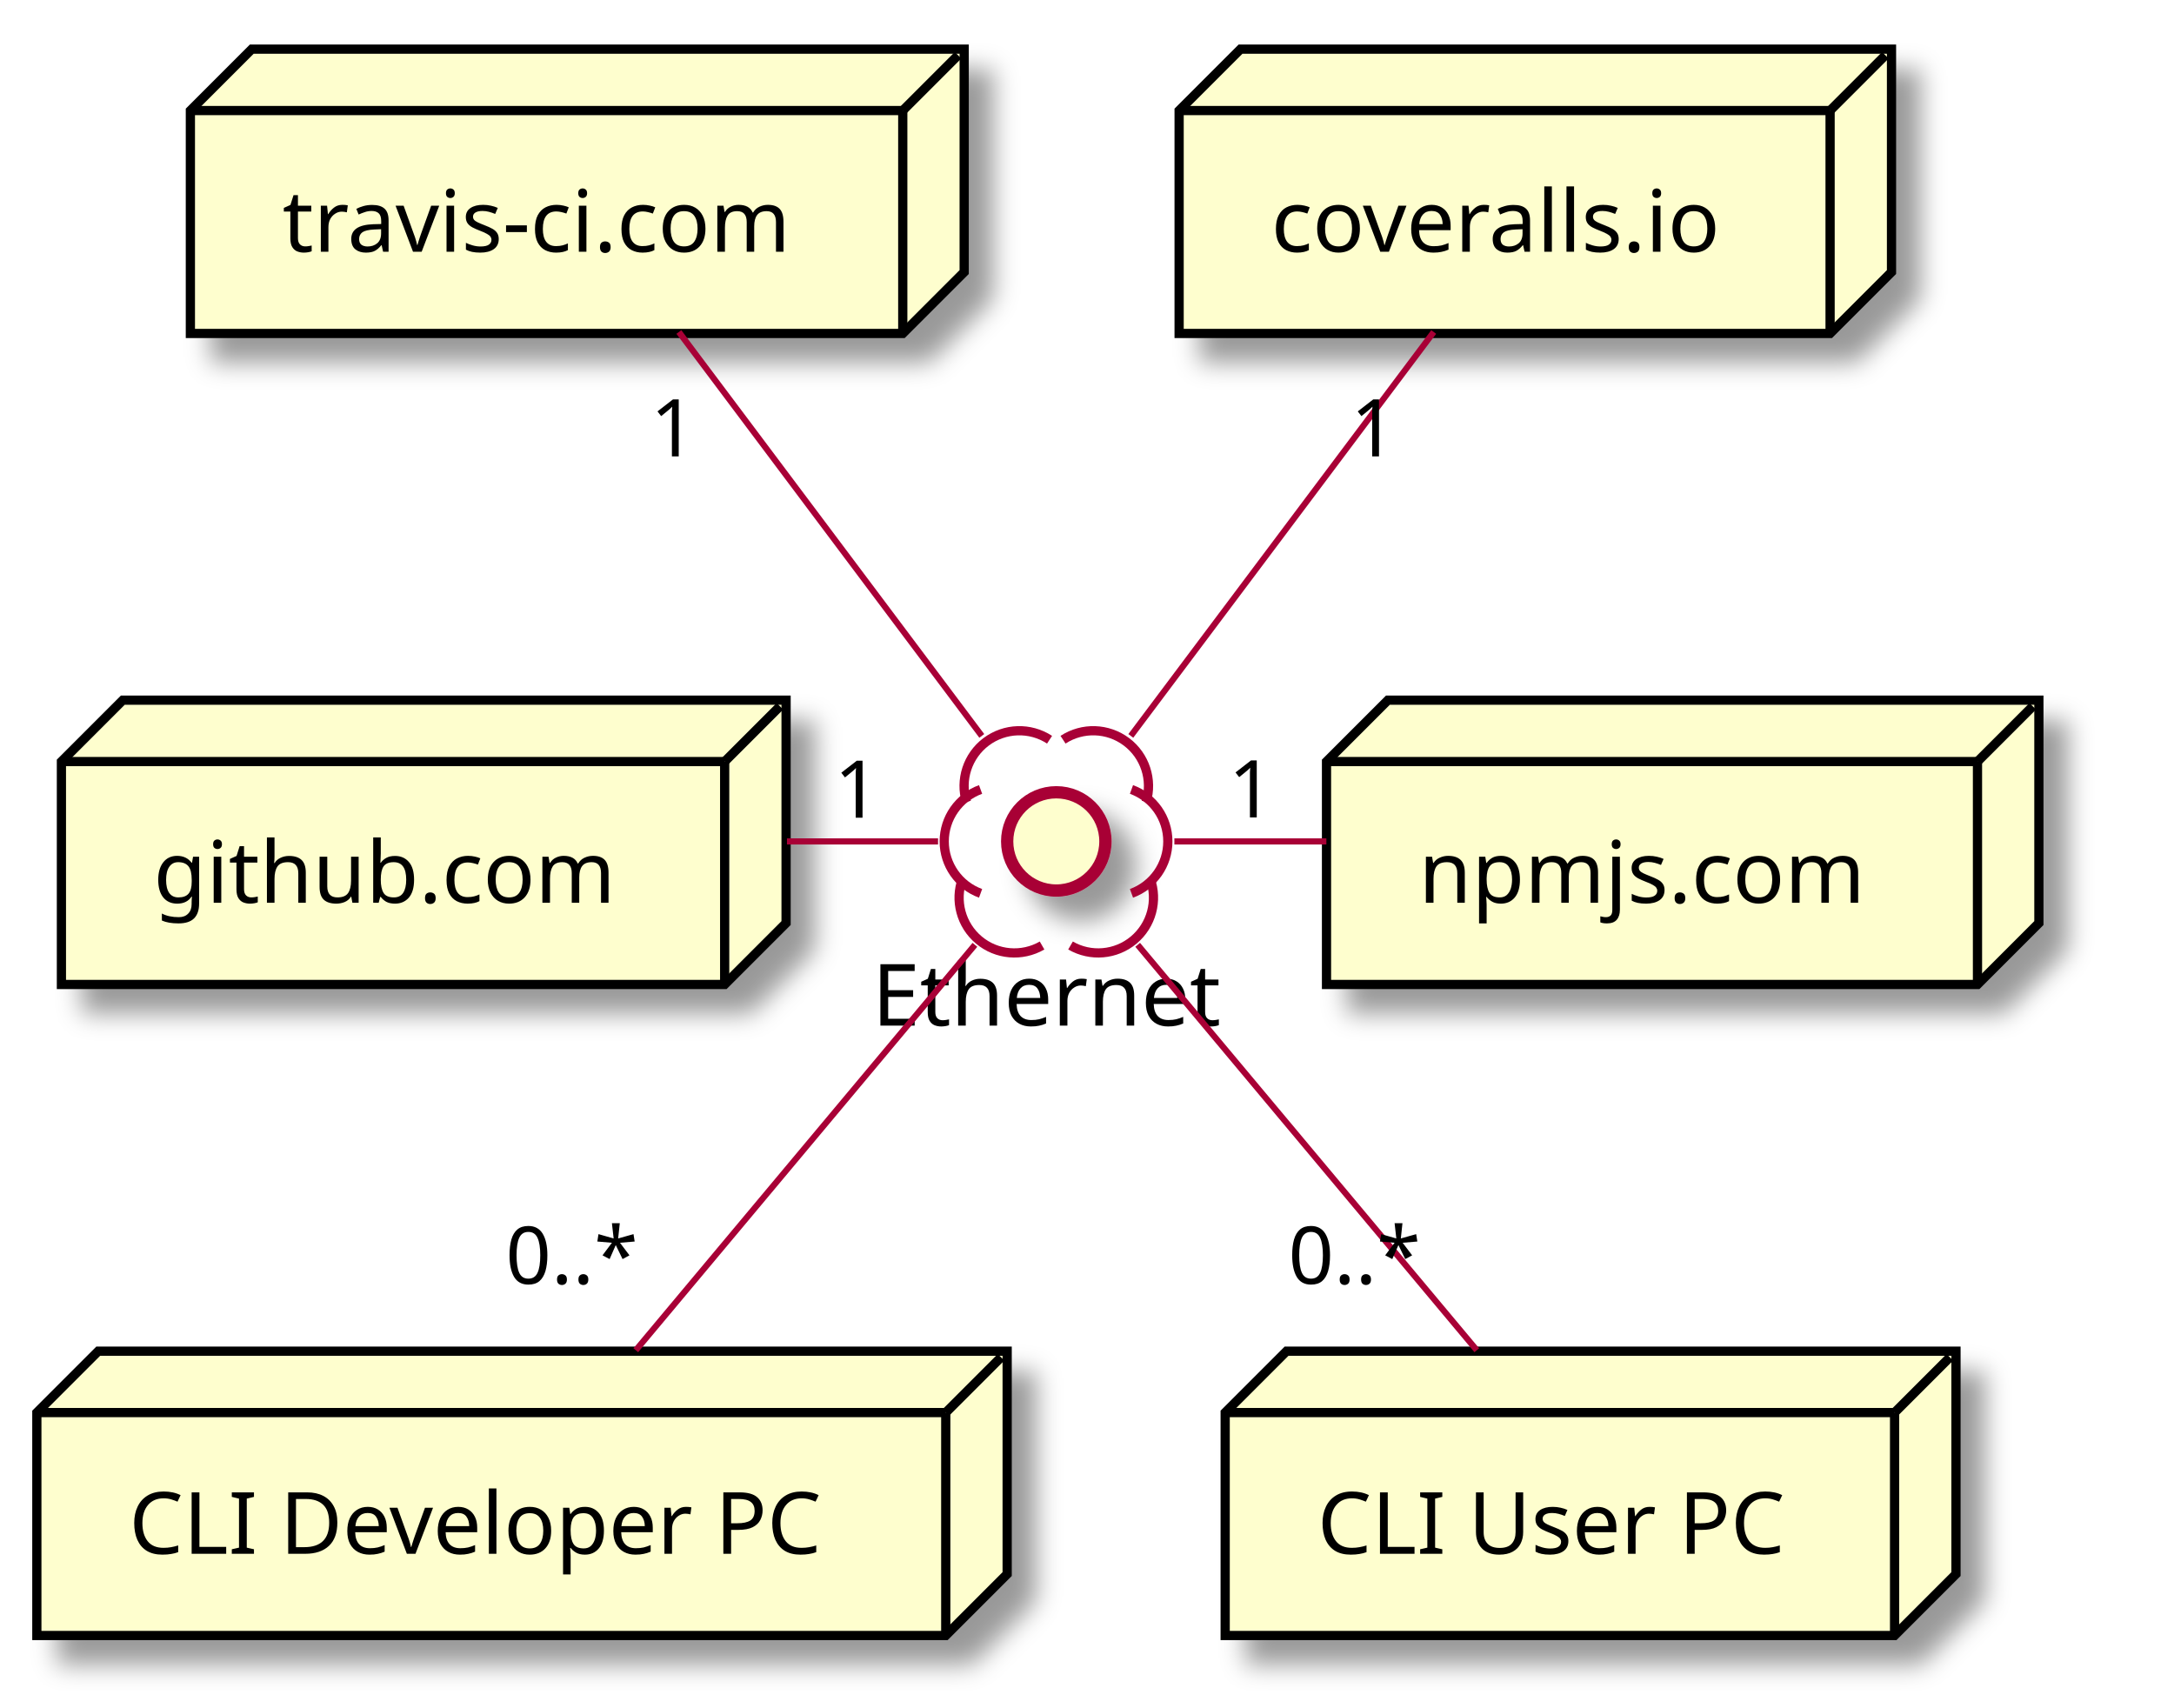
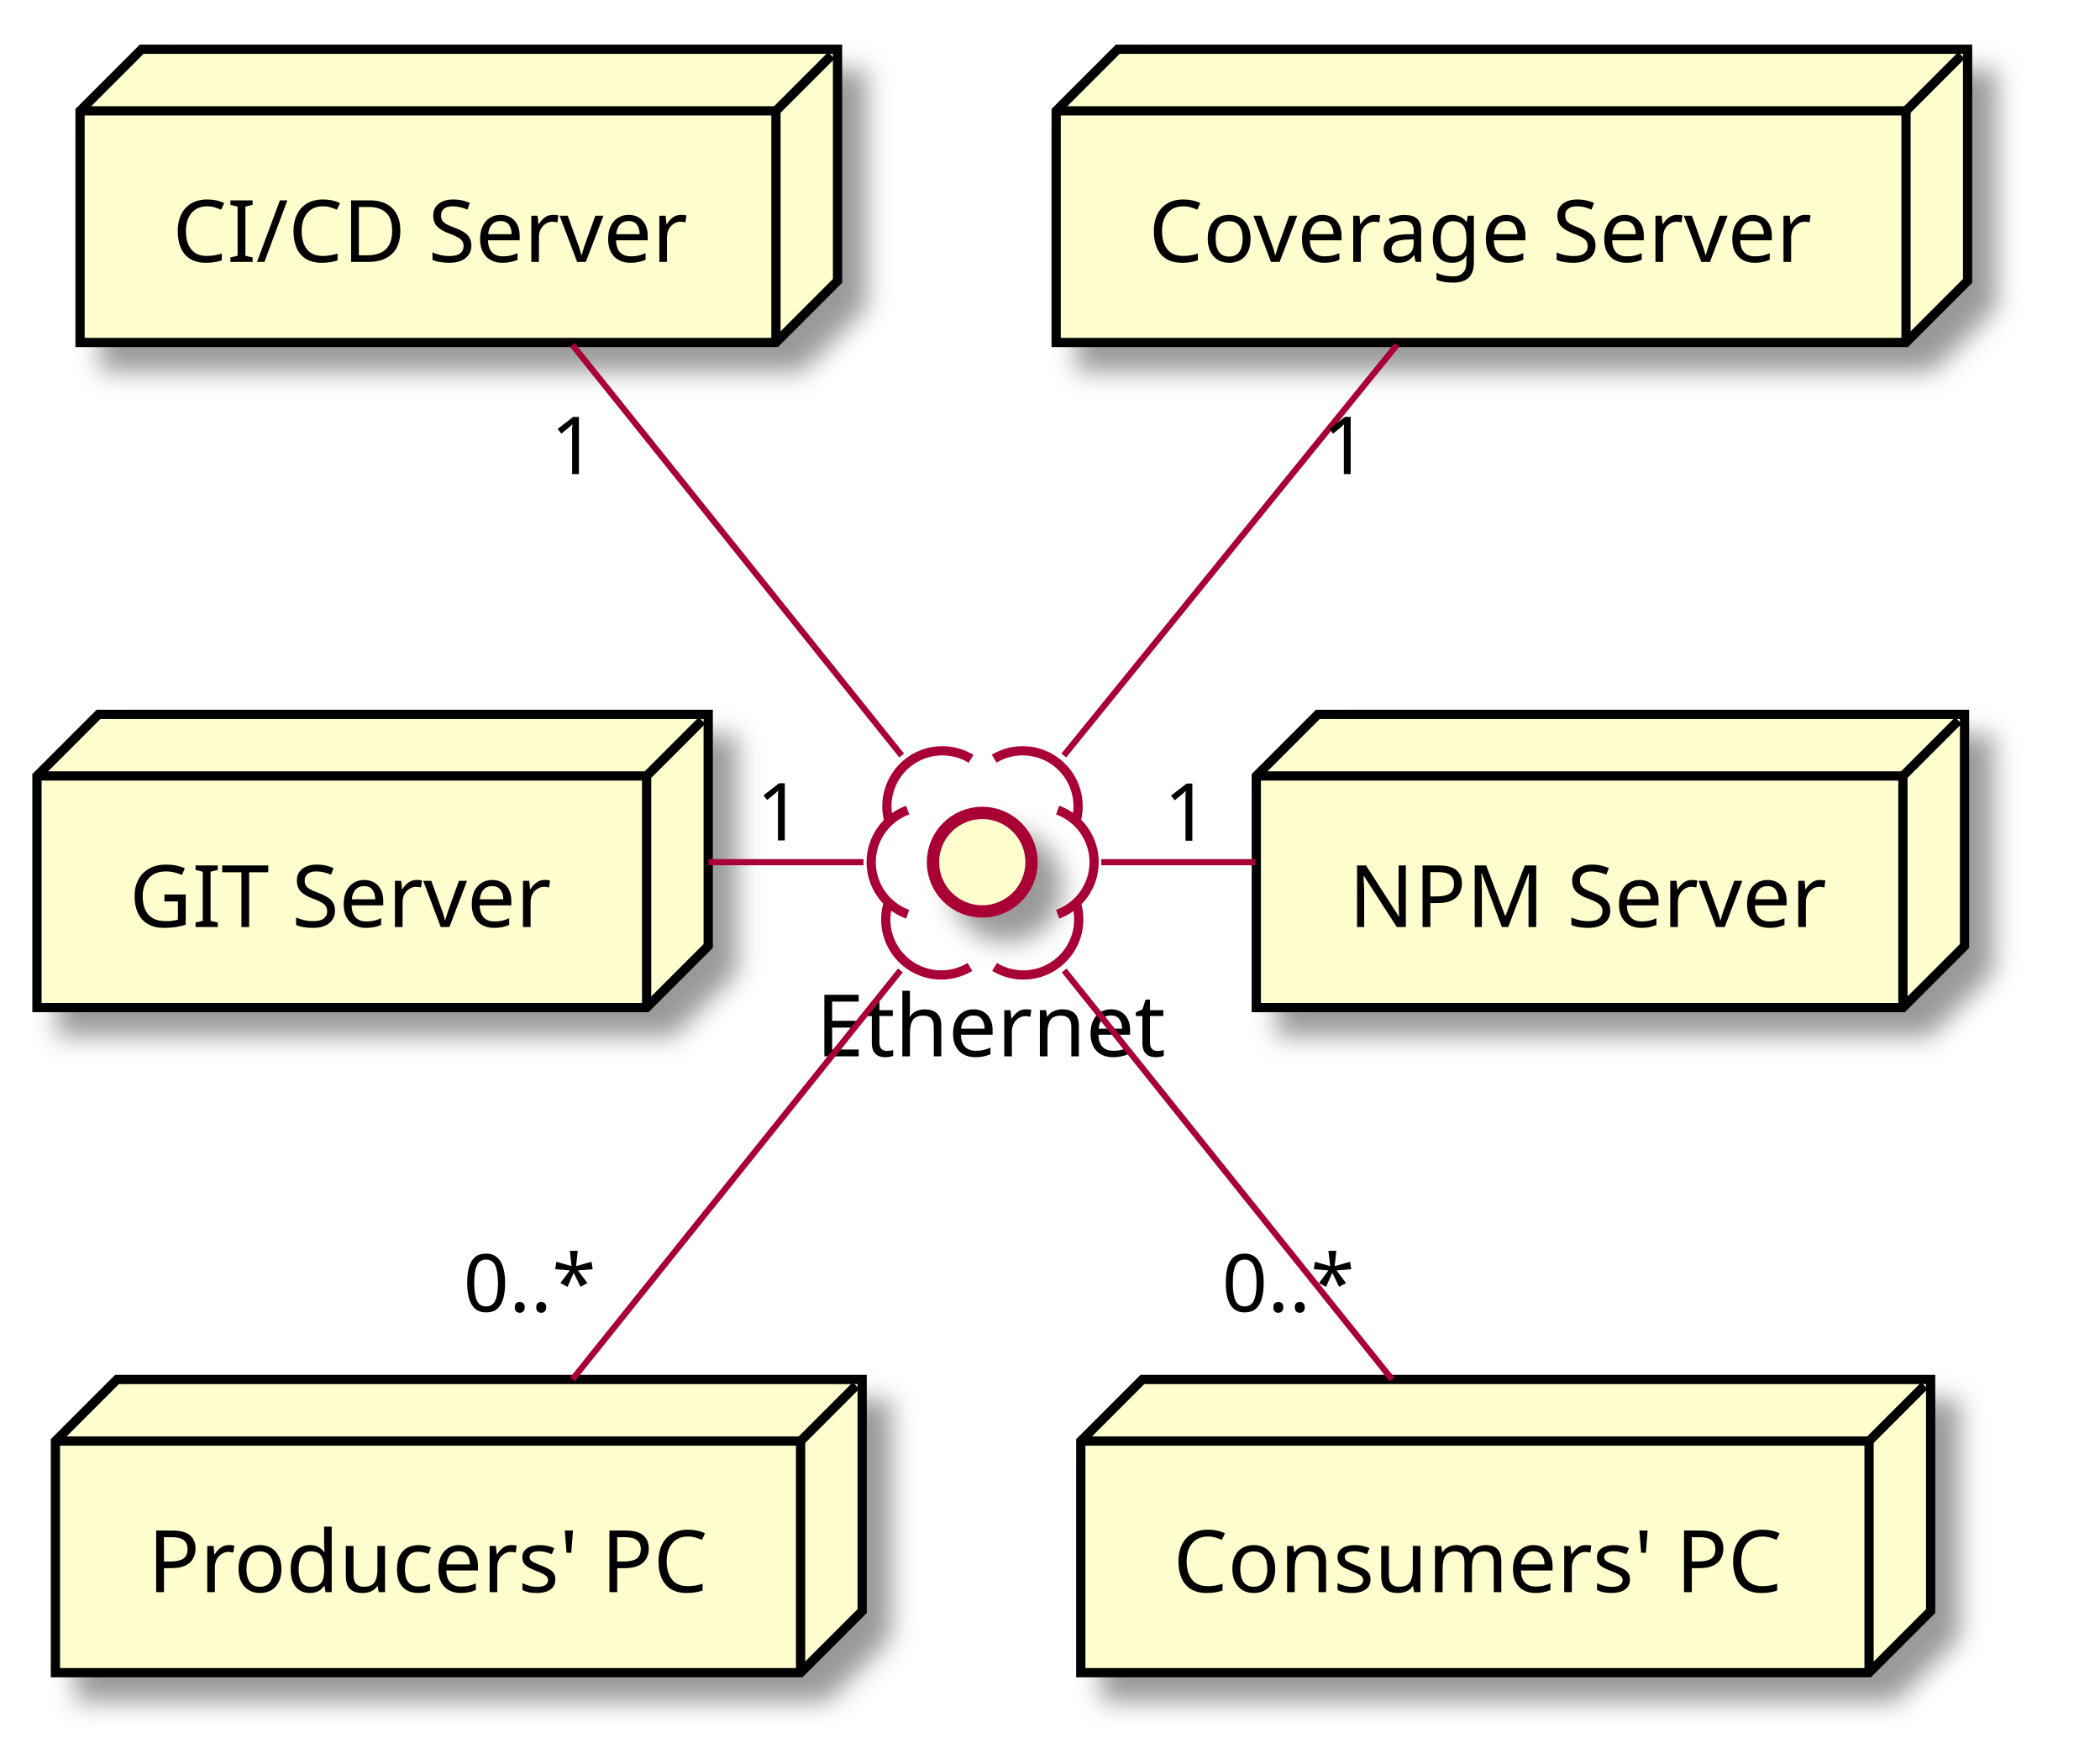
- <svg xmlns="http://www.w3.org/2000/svg" contentScriptType="application/ecmascript" contentStyleType="text/css" height="278px" preserveAspectRatio="none" style="width:354px;height:278px;" version="1.1" viewBox="0 0 354 278" width="354px" zoomAndPan="magnify">
+ <svg xmlns="http://www.w3.org/2000/svg" contentScriptType="application/ecmascript" contentStyleType="text/css" height="283px" preserveAspectRatio="none" style="width:341px;height:283px;" version="1.1" viewBox="0 0 341 283" width="341px" zoomAndPan="magnify">
  <defs>
-     <filter height="300%" id="f1wsixhias73da" width="300%" x="-1" y="-1">
+     <filter height="300%" id="fq31fqxl7i639" width="300%" x="-1" y="-1">
      <feGaussianBlur result="blurOut" stdDeviation="2.0" />
      <feColorMatrix in="blurOut" result="blurOut2" type="matrix" values="0 0 0 0 0 0 0 0 0 0 0 0 0 0 0 0 0 0 .4 0" />
      <feOffset dx="4.0" dy="4.0" in="blurOut2" result="blurOut3" />
      <feBlend in="SourceGraphic" in2="blurOut3" mode="normal" />
    </filter>
  </defs>
  <g>
-     <polygon fill="#FEFECE" filter="url(#f1wsixhias73da)" points="10,124,20,114,128,114,128,150.297,118,160.297,10,160.297,10,124" style="stroke: #000000; stroke-width: 1.5;" />
-     <line style="stroke: #000000; stroke-width: 1.5;" x1="118" x2="127" y1="124" y2="115" />
-     <line style="stroke: #000000; stroke-width: 1.5;" x1="10" x2="118" y1="124" y2="124" />
-     <line style="stroke: #000000; stroke-width: 1.5;" x1="118" x2="118" y1="124" y2="160.297" />
-     <text fill="#000000" font-family="sans-serif" font-size="14" lengthAdjust="spacingAndGlyphs" textLength="78" x="25" y="146.995">github.com</text>
-     <polygon fill="#FEFECE" filter="url(#f1wsixhias73da)" points="216,124,226,114,332,114,332,150.297,322,160.297,216,160.297,216,124" style="stroke: #000000; stroke-width: 1.5;" />
-     <line style="stroke: #000000; stroke-width: 1.5;" x1="322" x2="331" y1="124" y2="115" />
-     <line style="stroke: #000000; stroke-width: 1.5;" x1="216" x2="322" y1="124" y2="124" />
-     <line style="stroke: #000000; stroke-width: 1.5;" x1="322" x2="322" y1="124" y2="160.297" />
-     <text fill="#000000" font-family="sans-serif" font-size="14" lengthAdjust="spacingAndGlyphs" textLength="76" x="231" y="146.995">npmjs.com</text>
-     <polygon fill="#FEFECE" filter="url(#f1wsixhias73da)" points="31,18,41,8,157,8,157,44.297,147,54.297,31,54.297,31,18" style="stroke: #000000; stroke-width: 1.5;" />
-     <line style="stroke: #000000; stroke-width: 1.5;" x1="147" x2="156" y1="18" y2="9" />
-     <line style="stroke: #000000; stroke-width: 1.5;" x1="31" x2="147" y1="18" y2="18" />
-     <line style="stroke: #000000; stroke-width: 1.5;" x1="147" x2="147" y1="18" y2="54.297" />
-     <text fill="#000000" font-family="sans-serif" font-size="14" lengthAdjust="spacingAndGlyphs" textLength="86" x="46" y="40.995">travis-ci.com</text>
-     <polygon fill="#FEFECE" filter="url(#f1wsixhias73da)" points="192,18,202,8,308,8,308,44.297,298,54.297,192,54.297,192,18" style="stroke: #000000; stroke-width: 1.5;" />
-     <line style="stroke: #000000; stroke-width: 1.5;" x1="298" x2="307" y1="18" y2="9" />
-     <line style="stroke: #000000; stroke-width: 1.5;" x1="192" x2="298" y1="18" y2="18" />
-     <line style="stroke: #000000; stroke-width: 1.5;" x1="298" x2="298" y1="18" y2="54.297" />
-     <text fill="#000000" font-family="sans-serif" font-size="14" lengthAdjust="spacingAndGlyphs" textLength="76" x="207" y="40.995">coveralls.io</text>
-     <polygon fill="#FEFECE" filter="url(#f1wsixhias73da)" points="6,230,16,220,164,220,164,256.297,154,266.297,6,266.297,6,230" style="stroke: #000000; stroke-width: 1.5;" />
-     <line style="stroke: #000000; stroke-width: 1.5;" x1="154" x2="163" y1="230" y2="221" />
-     <line style="stroke: #000000; stroke-width: 1.5;" x1="6" x2="154" y1="230" y2="230" />
-     <line style="stroke: #000000; stroke-width: 1.5;" x1="154" x2="154" y1="230" y2="266.297" />
-     <text fill="#000000" font-family="sans-serif" font-size="14" lengthAdjust="spacingAndGlyphs" textLength="118" x="21" y="252.995">CLI Developer PC</text>
-     <polygon fill="#FEFECE" filter="url(#f1wsixhias73da)" points="199.5,230,209.5,220,318.5,220,318.5,256.297,308.5,266.297,199.5,266.297,199.5,230" style="stroke: #000000; stroke-width: 1.5;" />
-     <line style="stroke: #000000; stroke-width: 1.5;" x1="308.5" x2="317.5" y1="230" y2="221" />
-     <line style="stroke: #000000; stroke-width: 1.5;" x1="199.5" x2="308.5" y1="230" y2="230" />
-     <line style="stroke: #000000; stroke-width: 1.5;" x1="308.5" x2="308.5" y1="230" y2="266.297" />
-     <text fill="#000000" font-family="sans-serif" font-size="14" lengthAdjust="spacingAndGlyphs" textLength="79" x="214.5" y="252.995">CLI User PC</text>
-     <ellipse cx="172" cy="137" fill="#FEFECE" filter="url(#f1wsixhias73da)" rx="8" ry="8" style="stroke: #A80036; stroke-width: 2.0;" />
-     <text fill="#000000" font-family="sans-serif" font-size="14" lengthAdjust="spacingAndGlyphs" textLength="60" x="142" y="166.995">Ethernet</text>
-     <path d="M128.145,137 C136.345,137 144.546,137 152.746,137 " fill="none" id="GITServer-Ethernet" style="stroke: #A80036; stroke-width: 1.0;" />
-     <path d="M159.671,128.543 A9,9 0 0 0 159.671 145.457" fill="none" style="stroke: #A80036; stroke-width: 1.5;" />
-     <text fill="#000000" font-family="sans-serif" font-size="13" lengthAdjust="spacingAndGlyphs" textLength="8" x="135.841" y="133.143">1</text>
-     <path d="M110.542,54.056 C125.317,73.756 146.617,102.156 159.867,119.822 " fill="none" id="CICDServer-Ethernet" style="stroke: #A80036; stroke-width: 1.0;" />
-     <path d="M170.904,120.443 A9,9 0 0 0 157.372 130.592" fill="none" style="stroke: #A80036; stroke-width: 1.5;" />
-     <text fill="#000000" font-family="sans-serif" font-size="13" lengthAdjust="spacingAndGlyphs" textLength="8" x="105.912" y="74.313">1</text>
-     <path d="M233.458,54.056 C218.683,73.756 197.383,102.156 184.133,119.822 " fill="none" id="CoverageServer-Ethernet" style="stroke: #A80036; stroke-width: 1.0;" />
-     <path d="M186.628,130.592 A9,9 0 0 0 173.096 120.443" fill="none" style="stroke: #A80036; stroke-width: 1.5;" />
-     <text fill="#000000" font-family="sans-serif" font-size="13" lengthAdjust="spacingAndGlyphs" textLength="8" x="219.937" y="74.313">1</text>
-     <path d="M191.227,137 C199.477,137 207.727,137 215.978,137 " fill="none" id="Ethernet-NPMServer" style="stroke: #A80036; stroke-width: 1.0;" />
-     <path d="M184.242,145.457 A9,9 0 0 0 184.242 128.543" fill="none" style="stroke: #A80036; stroke-width: 1.5;" />
-     <text fill="#000000" font-family="sans-serif" font-size="13" lengthAdjust="spacingAndGlyphs" textLength="8" x="200.031" y="133.095">1</text>
-     <path d="M158.749,153.84 C144.016,171.452 120.113,200.026 103.53,219.849 " fill="none" id="Ethernet-DeveloperPC" style="stroke: #A80036; stroke-width: 1.0;" />
-     <path d="M156.711,143.095 A9,9 0 0 0 169.684 153.949" fill="none" style="stroke: #A80036; stroke-width: 1.5;" />
-     <text fill="#000000" font-family="sans-serif" font-size="13" lengthAdjust="spacingAndGlyphs" textLength="23" x="82.332" y="209.04">0..*</text>
-     <path d="M185.251,153.84 C199.984,171.452 223.887,200.026 240.47,219.849 " fill="none" id="Ethernet-UserPC" style="stroke: #A80036; stroke-width: 1.0;" />
-     <path d="M174.316,153.949 A9,9 0 0 0 187.289 143.095" fill="none" style="stroke: #A80036; stroke-width: 1.5;" />
-     <text fill="#000000" font-family="sans-serif" font-size="13" lengthAdjust="spacingAndGlyphs" textLength="23" x="209.775" y="209.04">0..*</text>
+     <polygon fill="#FEFECE" filter="url(#fq31fqxl7i639)" points="6,126,16,116,115,116,115,153.609,105,163.609,6,163.609,6,126" style="stroke: #000000; stroke-width: 1.5;" />
+     <line style="stroke: #000000; stroke-width: 1.5;" x1="105" x2="114" y1="126" y2="117" />
+     <line style="stroke: #000000; stroke-width: 1.5;" x1="6" x2="105" y1="126" y2="126" />
+     <line style="stroke: #000000; stroke-width: 1.5;" x1="105" x2="105" y1="126" y2="163.609" />
+     <text fill="#000000" font-family="sans-serif" font-size="14" lengthAdjust="spacingAndGlyphs" textLength="69" x="21" y="150.533">GIT Server</text>
+     <polygon fill="#FEFECE" filter="url(#fq31fqxl7i639)" points="204,126,214,116,319,116,319,153.609,309,163.609,204,163.609,204,126" style="stroke: #000000; stroke-width: 1.5;" />
+     <line style="stroke: #000000; stroke-width: 1.5;" x1="309" x2="318" y1="126" y2="117" />
+     <line style="stroke: #000000; stroke-width: 1.5;" x1="204" x2="309" y1="126" y2="126" />
+     <line style="stroke: #000000; stroke-width: 1.5;" x1="309" x2="309" y1="126" y2="163.609" />
+     <text fill="#000000" font-family="sans-serif" font-size="14" lengthAdjust="spacingAndGlyphs" textLength="75" x="219" y="150.533">NPM Server</text>
+     <polygon fill="#FEFECE" filter="url(#fq31fqxl7i639)" points="13,18,23,8,136,8,136,45.609,126,55.609,13,55.609,13,18" style="stroke: #000000; stroke-width: 1.5;" />
+     <line style="stroke: #000000; stroke-width: 1.5;" x1="126" x2="135" y1="18" y2="9" />
+     <line style="stroke: #000000; stroke-width: 1.5;" x1="13" x2="126" y1="18" y2="18" />
+     <line style="stroke: #000000; stroke-width: 1.5;" x1="126" x2="126" y1="18" y2="55.609" />
+     <text fill="#000000" font-family="sans-serif" font-size="14" lengthAdjust="spacingAndGlyphs" textLength="83" x="28" y="42.533">CI/CD Server</text>
+     <polygon fill="#FEFECE" filter="url(#fq31fqxl7i639)" points="171.5,18,181.5,8,319.5,8,319.5,45.609,309.5,55.609,171.5,55.609,171.5,18" style="stroke: #000000; stroke-width: 1.5;" />
+     <line style="stroke: #000000; stroke-width: 1.5;" x1="309.5" x2="318.5" y1="18" y2="9" />
+     <line style="stroke: #000000; stroke-width: 1.5;" x1="171.5" x2="309.5" y1="18" y2="18" />
+     <line style="stroke: #000000; stroke-width: 1.5;" x1="309.5" x2="309.5" y1="18" y2="55.609" />
+     <text fill="#000000" font-family="sans-serif" font-size="14" lengthAdjust="spacingAndGlyphs" textLength="108" x="186.5" y="42.533">Coverage Server</text>
+     <polygon fill="#FEFECE" filter="url(#fq31fqxl7i639)" points="9,234,19,224,140,224,140,261.609,130,271.609,9,271.609,9,234" style="stroke: #000000; stroke-width: 1.5;" />
+     <line style="stroke: #000000; stroke-width: 1.5;" x1="130" x2="139" y1="234" y2="225" />
+     <line style="stroke: #000000; stroke-width: 1.5;" x1="9" x2="130" y1="234" y2="234" />
+     <line style="stroke: #000000; stroke-width: 1.5;" x1="130" x2="130" y1="234" y2="271.609" />
+     <text fill="#000000" font-family="sans-serif" font-size="14" lengthAdjust="spacingAndGlyphs" textLength="91" x="24" y="258.533">Producers' PC</text>
+     <polygon fill="#FEFECE" filter="url(#fq31fqxl7i639)" points="175.5,234,185.5,224,313.5,224,313.5,261.609,303.5,271.609,175.5,271.609,175.5,234" style="stroke: #000000; stroke-width: 1.5;" />
+     <line style="stroke: #000000; stroke-width: 1.5;" x1="303.5" x2="312.5" y1="234" y2="225" />
+     <line style="stroke: #000000; stroke-width: 1.5;" x1="175.5" x2="303.5" y1="234" y2="234" />
+     <line style="stroke: #000000; stroke-width: 1.5;" x1="303.5" x2="303.5" y1="234" y2="271.609" />
+     <text fill="#000000" font-family="sans-serif" font-size="14" lengthAdjust="spacingAndGlyphs" textLength="98" x="190.5" y="258.533">Consumers' PC</text>
+     <ellipse cx="159.5" cy="140" fill="#FEFECE" filter="url(#fq31fqxl7i639)" rx="8" ry="8" style="stroke: #A80036; stroke-width: 2.0;" />
+     <text fill="#000000" font-family="sans-serif" font-size="14" lengthAdjust="spacingAndGlyphs" textLength="54" x="132.5" y="171.533">Ethernet</text>
+     <path d="M115.027,140 C123.426,140 131.824,140 140.222,140 " fill="none" id="GITServer-Ethernet" style="stroke: #A80036; stroke-width: 1.0;" />
+     <path d="M147.389,131.542 A9,9 0 0 0 147.387 148.457" fill="none" style="stroke: #A80036; stroke-width: 1.5;" />
+     <text fill="#000000" font-family="sans-serif" font-size="13" lengthAdjust="spacingAndGlyphs" textLength="7" x="122.824" y="136.47">1</text>
+     <path d="M92.944,56 C109.076,76.119 132.104,104.836 146.41,122.676 " fill="none" id="CICDServer-Ethernet" style="stroke: #A80036; stroke-width: 1.0;" />
+     <path d="M157.686,123.218 A9,9 0 0 0 144.489 133.798" fill="none" style="stroke: #A80036; stroke-width: 1.5;" />
+     <text fill="#000000" font-family="sans-serif" font-size="13" lengthAdjust="spacingAndGlyphs" textLength="7" x="89.399" y="76.981">1</text>
+     <path d="M226.839,56 C210.517,76.119 187.218,104.836 172.744,122.676 " fill="none" id="CoverageServer-Ethernet" style="stroke: #A80036; stroke-width: 1.0;" />
+     <path d="M174.57,133.848 A9,9 0 0 0 161.435 123.191" fill="none" style="stroke: #A80036; stroke-width: 1.5;" />
+     <text fill="#000000" font-family="sans-serif" font-size="13" lengthAdjust="spacingAndGlyphs" textLength="7" x="214.714" y="76.981">1</text>
+     <path d="M178.832,140 C187.168,140 195.504,140 203.84,140 " fill="none" id="Ethernet-NPMServer" style="stroke: #A80036; stroke-width: 1.0;" />
+     <path d="M171.742,148.457 A9,9 0 0 0 171.742 131.543" fill="none" style="stroke: #A80036; stroke-width: 1.5;" />
+     <text fill="#000000" font-family="sans-serif" font-size="13" lengthAdjust="spacingAndGlyphs" textLength="7" x="189.004" y="136.518">1</text>
+     <path d="M146.205,157.58 C131.887,175.435 109.006,203.969 92.95,223.991 " fill="none" id="Ethernet-DeveloperPC" style="stroke: #A80036; stroke-width: 1.0;" />
+     <path d="M144.306,146.429 A9,9 0 0 0 157.502 157.01" fill="none" style="stroke: #A80036; stroke-width: 1.5;" />
+     <text fill="#000000" font-family="sans-serif" font-size="13" lengthAdjust="spacingAndGlyphs" textLength="20" x="75.221" y="212.984">0..*</text>
+     <path d="M172.795,157.58 C187.113,175.435 209.994,203.969 226.05,223.991 " fill="none" id="Ethernet-UserPC" style="stroke: #A80036; stroke-width: 1.0;" />
+     <path d="M161.498,157.01 A9,9 0 0 0 174.694 146.429" fill="none" style="stroke: #A80036; stroke-width: 1.5;" />
+     <text fill="#000000" font-family="sans-serif" font-size="13" lengthAdjust="spacingAndGlyphs" textLength="20" x="198.404" y="212.984">0..*</text>
  </g>
</svg>
